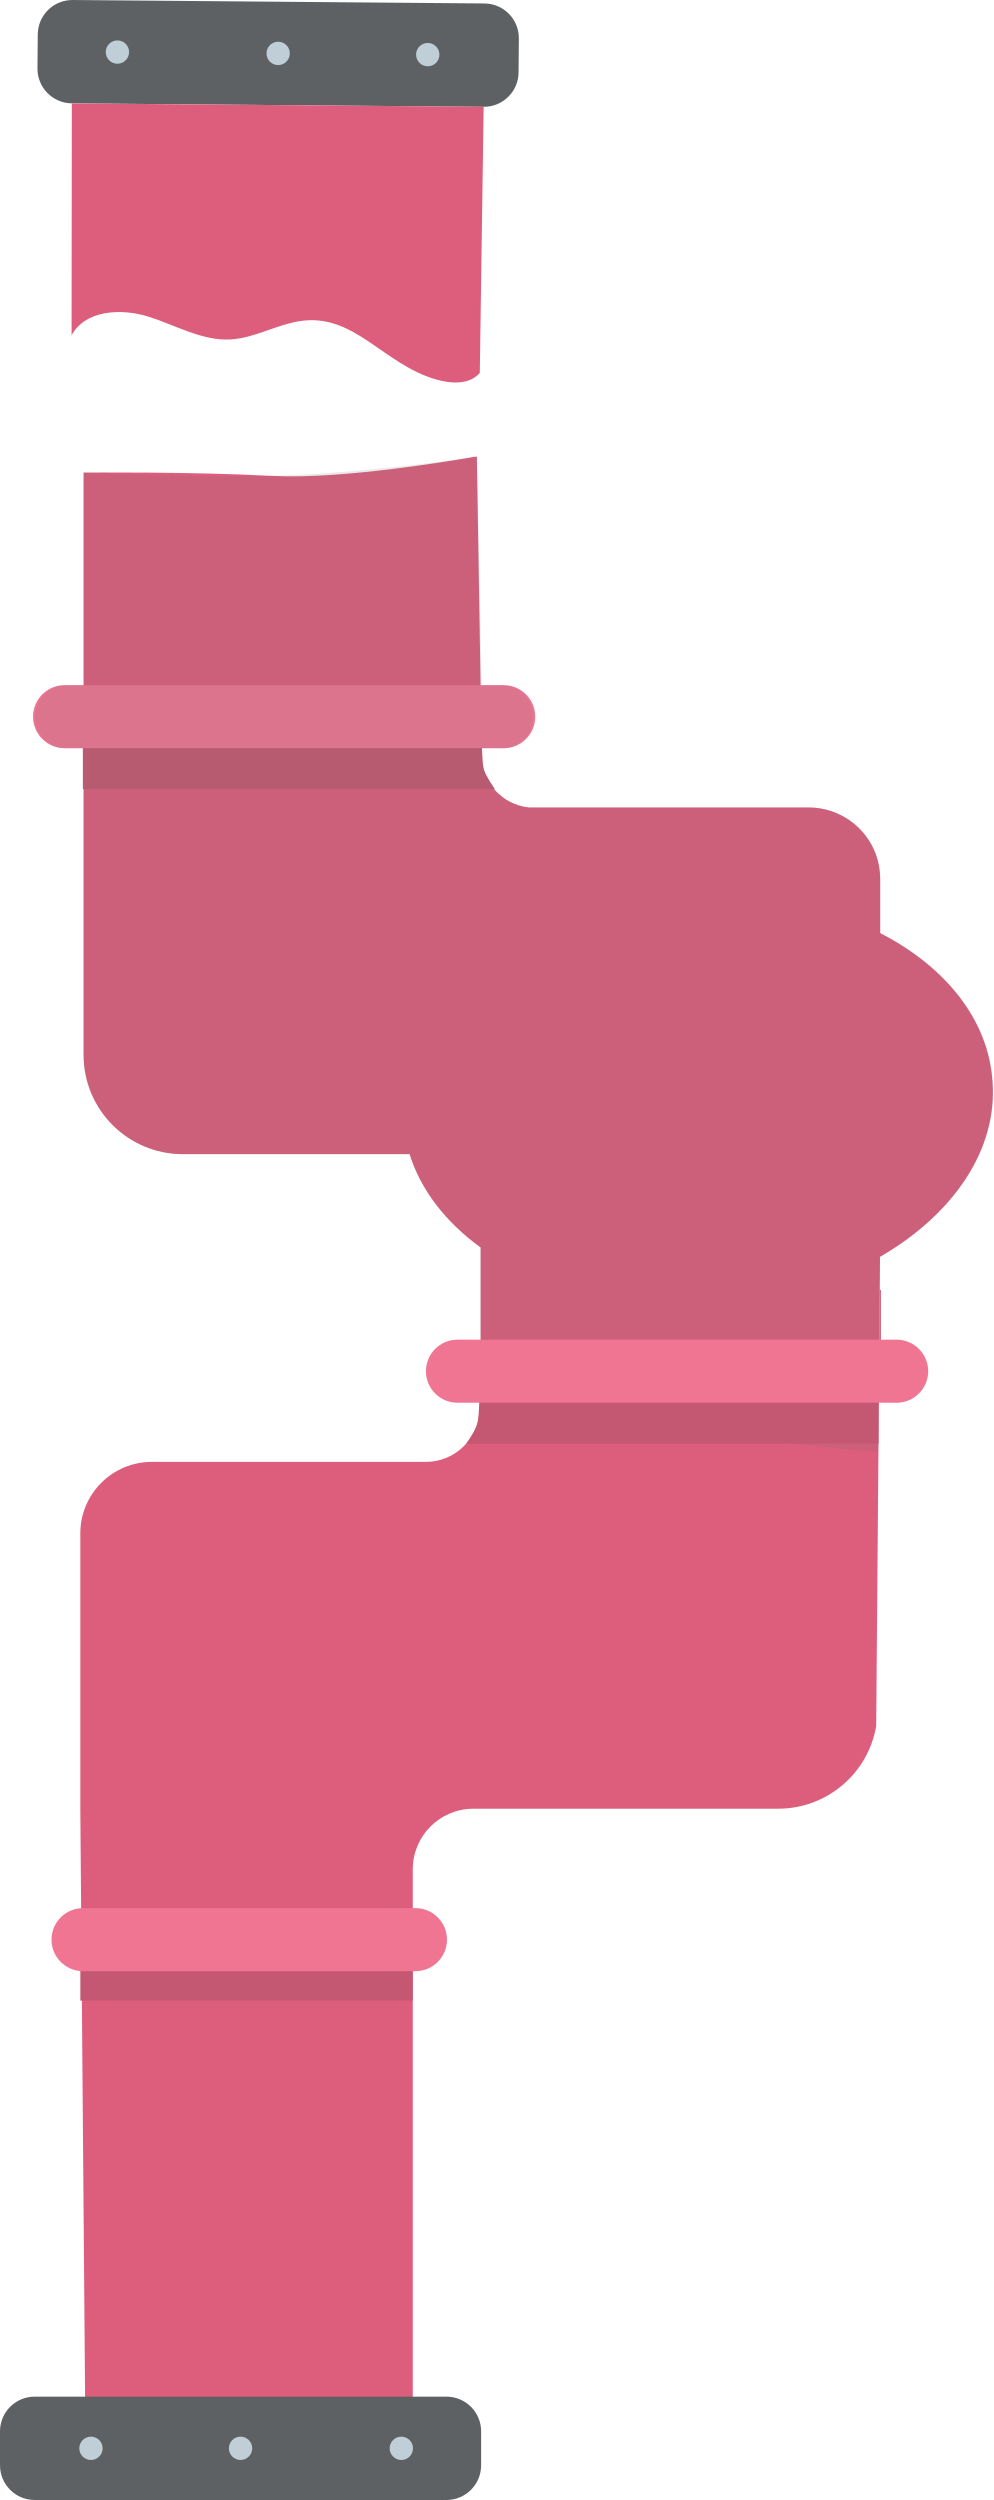
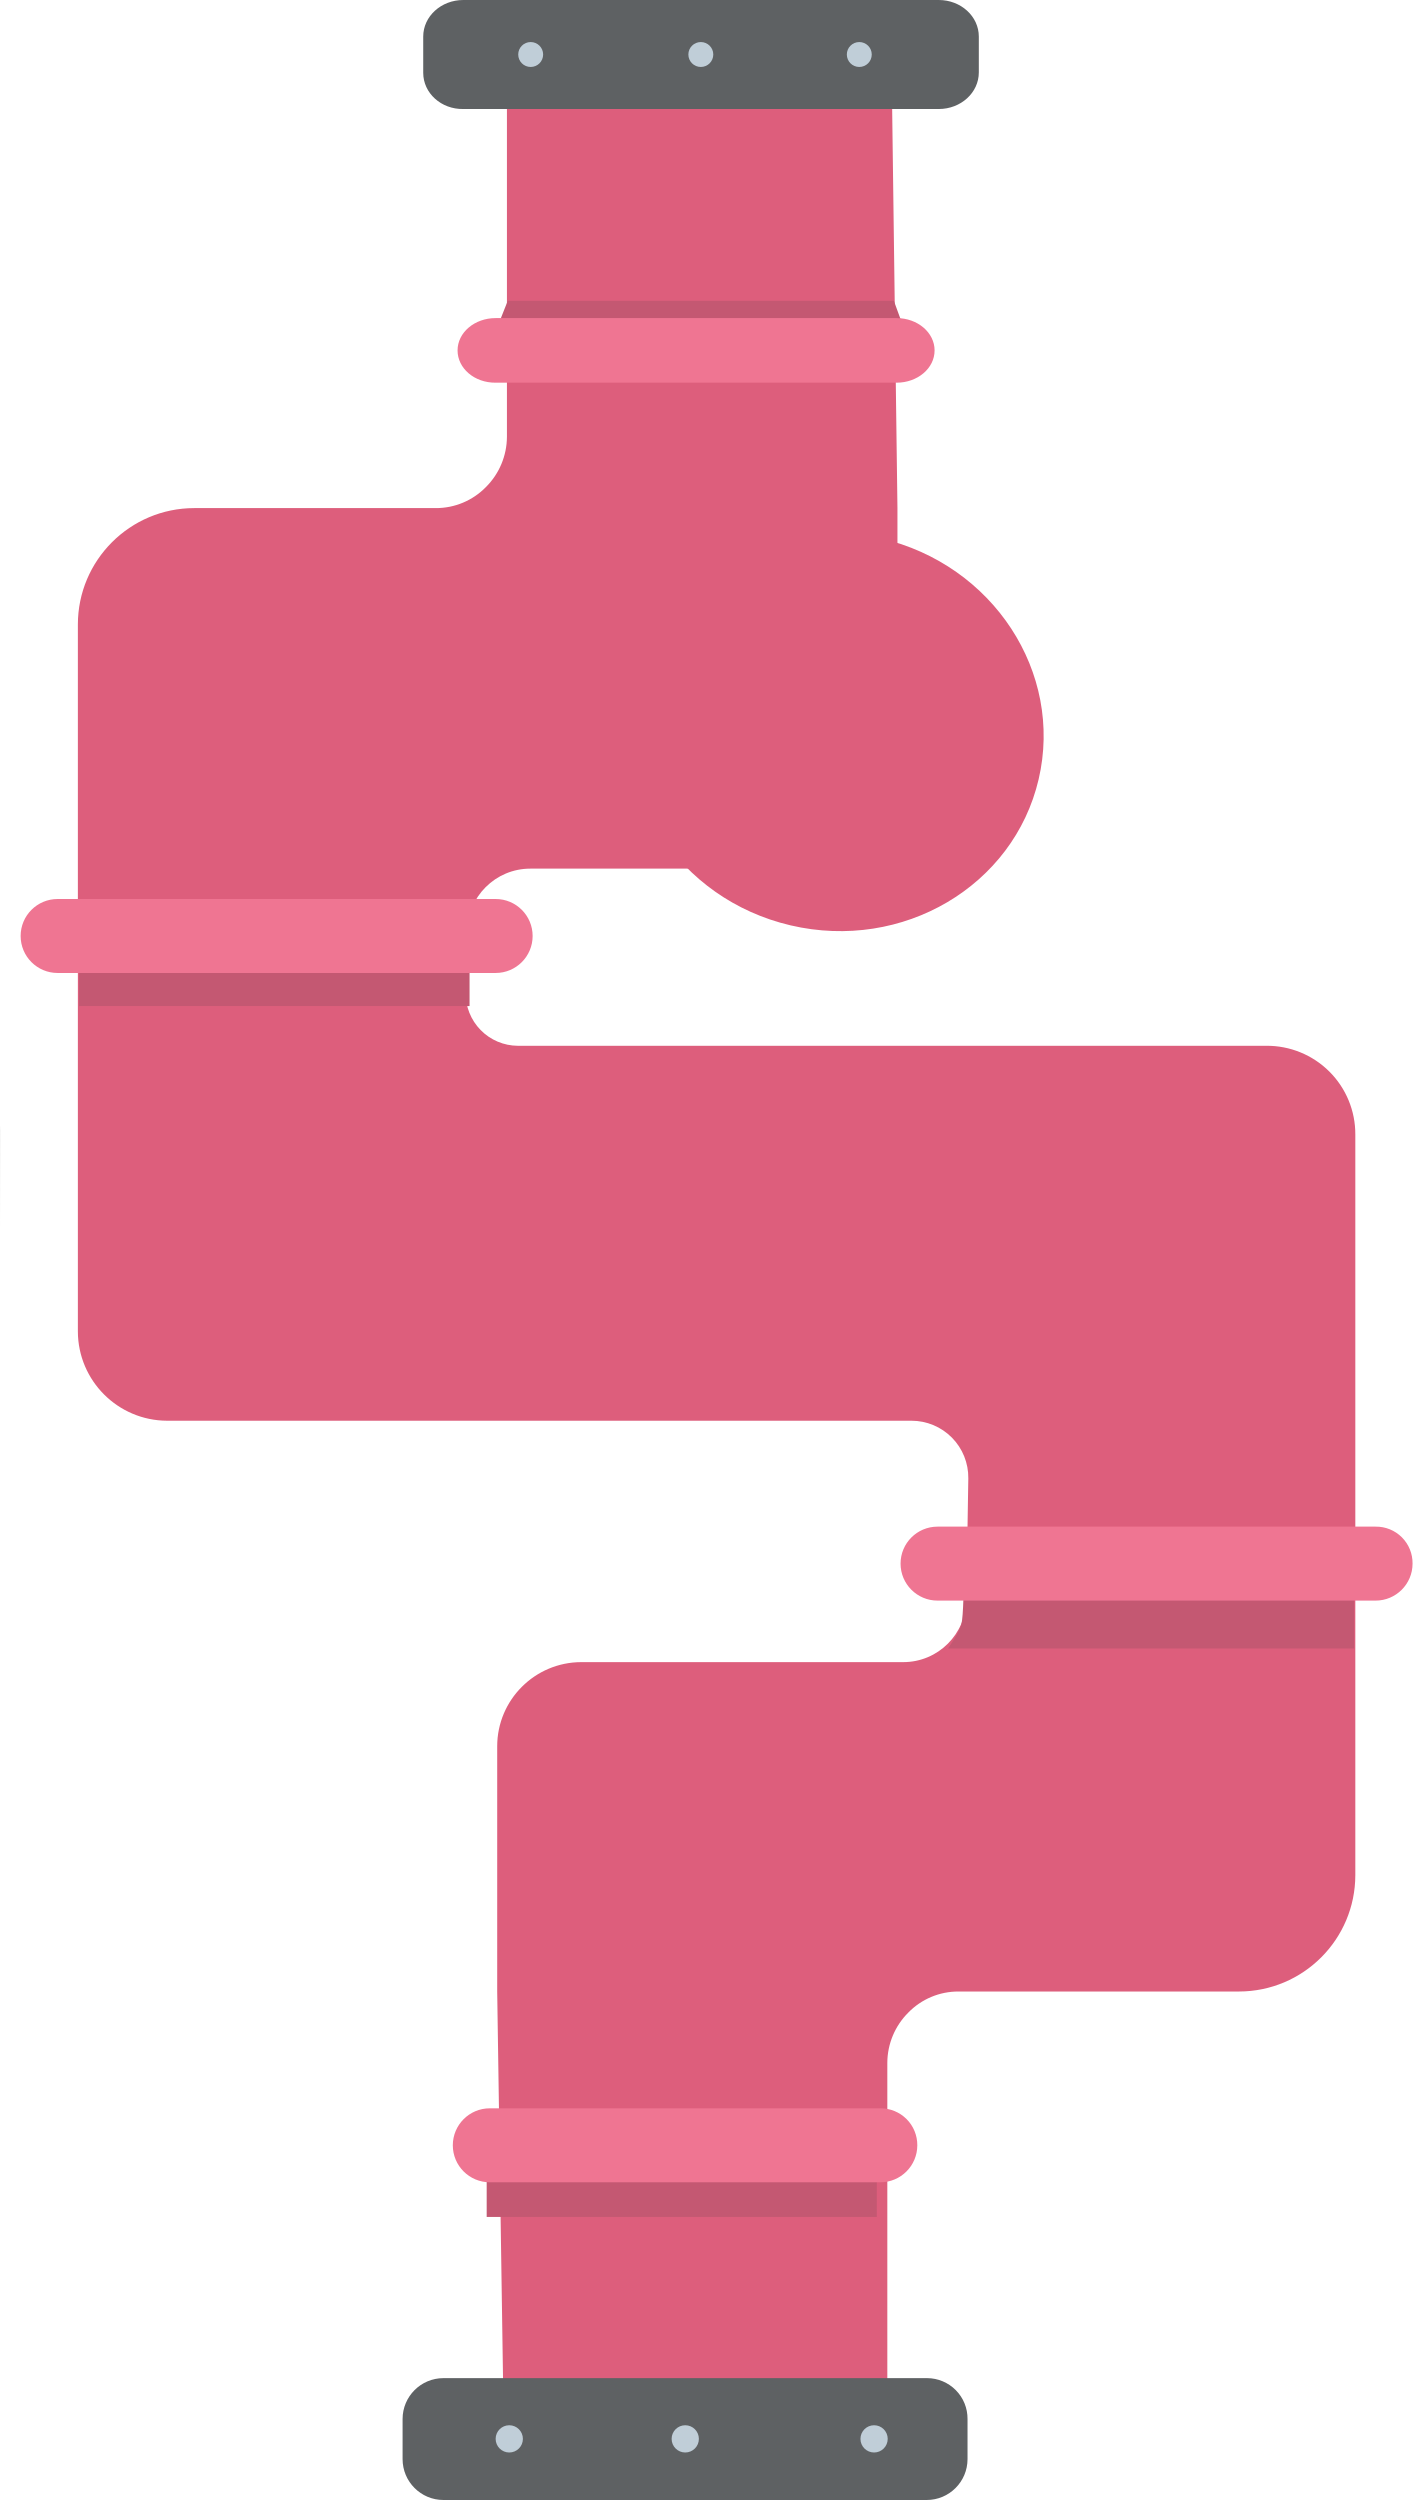
- <svg xmlns="http://www.w3.org/2000/svg" viewBox="0 0 299.69 754.17">
+ <svg xmlns="http://www.w3.org/2000/svg" id="Layer_1" data-name="Layer 1" viewBox="0 0 362.8 642.1">
  <defs>
-     <style>.cls-1{fill:#5e6163;}.cls-2{fill:#c0ced8;}.cls-3{fill:#dd5e7c;}.cls-4{fill:#c45872;}.cls-5{fill:#ef7592;}.cls-6{fill:#6b6b6b;opacity:0.15;}</style>
+     <style>.cls-1{fill:#6b6b6b;isolation:isolate;opacity:0.15;}.cls-2{fill:#dd5e7c;}.cls-3{fill:#5e6163;}.cls-4{fill:#c0ced8;}.cls-5{fill:#c45872;}.cls-6{fill:#ef7592;}</style>
  </defs>
-   <g id="Layer_2" data-name="Layer 2">
-     <g id="pipe">
-       <rect class="cls-1" x="11.34" y="0.52" width="145.14" height="31.18" rx="10.46" transform="translate(0.14 -0.7) rotate(0.48)" />
-       <circle class="cls-2" cx="35.42" cy="15.71" r="3.52" />
-       <circle class="cls-2" cx="83.91" cy="16.11" r="3.52" />
-       <circle class="cls-2" cx="129.04" cy="16.48" r="3.52" />
-       <path class="cls-3" d="M21.59,101.17c4.05-7.63,14.91-8.24,23.15-5.66s16.15,7.34,24.77,6.89C76.72,102,83.26,98,90.38,96.88c16.45-2.6,25.16,13,41.16,17.59,4.53,1.31,10.18,1.64,13.2-2l1.16-80.26-124.23-1Z" />
-       <path class="cls-3" d="M265.47,379.15l-.08,10-.14,16.95-.26,32-.25,30.85-.42,51.75a30,30,0,0,1-29.51,24.93h-92a18.29,18.29,0,0,0-18.29,18.29V745.47L25.74,731.69,24.23,545.62v-83A21.57,21.57,0,0,1,45.8,441h82.68a16.15,16.15,0,0,0,16.08-14.55c.05-.53.08-1.06.08-1.6l.34.05V376.32c-10.48-7.6-18-17.24-21.42-28.15H55.14a29.93,29.93,0,0,1-29.93-29.93V142.56s33-.3,56.61,1h.4c21,1.17,56.11-4.9,61.05-5.78l.1,0,.27,0,.11,0,.1,0,1.12,69,.24,14.41.07,4.62,0,1.72q0,.48,0,1a1.94,1.94,0,0,0,0,.24c0,.25,0,.49.07.73a.19.19,0,0,0,0,.08,3.47,3.47,0,0,0,.06.45,15.77,15.77,0,0,0,.92,3.43l0,.08a.31.31,0,0,0,.05.1,7.86,7.86,0,0,0,.36.84l0,.09c.14.28.28.55.43.82s.22.39.34.58a9.33,9.33,0,0,0,.55.84c.19.28.4.55.61.81a3.09,3.09,0,0,0,.33.39l.06.08a.07.07,0,0,0,0,0c.15.17.3.35.46.51s.47.49.71.71l.49.44a10.15,10.15,0,0,0,.81.66c.3.23.6.44.91.65l.2.12c.3.19.61.38.93.55l.7.35.43.2.54.23a12.82,12.82,0,0,0,1.23.44,4.26,4.26,0,0,0,.54.16,15.4,15.4,0,0,0,2.47.47l.44,0a3.15,3.15,0,0,0,.44,0c.3,0,.6,0,.91,0h82.69a21.64,21.64,0,0,1,20.26,14.15,21.68,21.68,0,0,1,1.3,7.42v16.34c19.59,10.08,32.62,26,33.87,44.71C301,347,287.41,366.44,265.47,379.15Z" />
-       <path class="cls-4" d="M149.3,238.06H25v-17H145.29s0,2.17.1,4.62c.08,2,.19,4.19.39,5.55a0,0,0,0,0,0,0,5,5,0,0,0,.12.7,6.65,6.65,0,0,0,.52,1.33.41.41,0,0,0,0,.08,41.76,41.76,0,0,0,2.71,4.47l.1.13Z" />
-       <polygon class="cls-4" points="265.73 389.12 265.73 406.07 265.26 406.07 265.4 389.12 265.73 389.12" />
-       <rect class="cls-5" x="9.96" y="206.69" width="151.51" height="19.02" rx="9.51" />
-       <path class="cls-6" d="M265.47,379.15l-.08,10-.14,16.95-.26,32L144.64,426.62l-.08-.13c.05-.53.08-1.06.08-1.6l.34.05V376.32c-10.48-7.6-18-17.24-21.42-28.15H55.14a29.93,29.93,0,0,1-29.93-29.93V225.72H19.47a9.52,9.52,0,0,1,0-19h5.74V142.56s32.9,1.55,56.61,1h.11c2.29-.06,4.5-.13,6.58-.23,25.81-1.21,50.69-4.92,54.76-5.54l.1,0a1.76,1.76,0,0,1,.27,0l.11,0,.1,0,1.49,69H152a9.52,9.52,0,0,1,0,19h-6.64v1.72q0,.48,0,1a1.94,1.94,0,0,0,0,.24c0,.25,0,.49.07.73a.19.19,0,0,0,0,.08,3.47,3.47,0,0,0,.06.45,15.77,15.77,0,0,0,.92,3.43l0,.08a.31.31,0,0,0,.05.1q.17.44.36.84l0,.09c.14.28.28.55.43.82s.22.39.34.58a9.33,9.33,0,0,0,.55.84,9.53,9.53,0,0,0,.61.81,3.35,3.35,0,0,0,.39.47.07.07,0,0,0,0,0,5.57,5.57,0,0,0,.46.51c.23.25.47.49.71.71s.32.3.49.44a10.15,10.15,0,0,0,.81.66c.3.23.6.44.91.65l.2.12c.3.19.61.38.93.55l.7.35.43.2.54.23a12.82,12.82,0,0,0,1.23.44l.54.16a15.4,15.4,0,0,0,2.47.47l.44,0a3.15,3.15,0,0,0,.44,0c.3,0,.6,0,.91,0h82.69a21.64,21.64,0,0,1,20.26,14.15,21.68,21.68,0,0,1,1.3,7.42v16.34c19.59,10.08,32.62,26,33.87,44.71C301,347,287.41,366.44,265.47,379.15Z" />
-       <path class="cls-4" d="M140.67,435.5H265v-17H144.68s-.06,8.54-.62,10.9C143.62,431.31,140.67,435.5,140.67,435.5Z" />
-       <rect class="cls-4" x="24.23" y="586.56" width="100.25" height="16.96" transform="translate(148.72 1190.08) rotate(-180)" />
-       <rect class="cls-1" y="722.99" width="145.14" height="31.18" rx="10.46" transform="translate(145.14 1477.16) rotate(-180)" />
-       <circle class="cls-2" cx="121.07" cy="738.58" r="3.52" />
-       <circle class="cls-2" cx="72.57" cy="738.58" r="3.52" />
-       <circle class="cls-2" cx="27.44" cy="738.58" r="3.52" />
-       <rect class="cls-5" x="128.49" y="404.14" width="151.51" height="19.02" rx="9.51" transform="translate(408.49 827.3) rotate(180)" />
-       <rect class="cls-5" x="15.53" y="575.62" width="119.3" height="19.02" rx="9.51" transform="translate(150.37 1170.26) rotate(-180)" />
-     </g>
-   </g>
+   <path class="cls-1" d="M20.9,289.1l-.1,27V291.3A16.2,16.2,0,0,1,20.9,289.1Z" transform="translate(-20.8)" />
+   <path class="cls-2" d="M368.9,291.4V481.6A29.92,29.92,0,0,1,339,511.5H267a17.9,17.9,0,0,0-12.9,5.4,18.31,18.31,0,0,0-5.4,12.9v95L150,611l-1.5-99.5v-63a21.64,21.64,0,0,1,21.6-21.6h82.7A16.2,16.2,0,0,0,269,410.7l.5-31a14.6,14.6,0,0,0-14.6-14.8H63.7A23,23,0,0,1,40.8,342V160.4a29.92,29.92,0,0,1,29.9-29.9h62a17.9,17.9,0,0,0,12.9-5.4,18.31,18.31,0,0,0,5.4-12.9v-95h98.8l1.5,113.3v71a21.64,21.64,0,0,1-21.6,21.6H157a16.2,16.2,0,0,0-16.2,16.2l-.4,15.6a13.47,13.47,0,0,0,13.4,13.7H346A22.69,22.69,0,0,1,368.9,291.4Z" transform="translate(-20.8)" />
+   <path class="cls-3" d="M129.5,18.7V9.4c0-5.2,4.6-9.4,10.3-9.4H261.9c5.7,0,10.3,4.2,10.3,9.4v9.2c0,5.2-4.6,9.4-10.3,9.4H139.8C134.1,28.1,129.5,23.9,129.5,18.7Z" transform="translate(-20.8)" />
+   <circle class="cls-4" cx="136.3" cy="14" r="3.2" />
+   <circle class="cls-4" cx="180" cy="14" r="3.2" />
+   <circle class="cls-4" cx="220.7" cy="14" r="3.2" />
+   <path class="cls-5" d="M141.4,258.4H41.1v-17H141.4Z" transform="translate(-20.8)" />
+   <path class="cls-6" d="M26.1,240.4h0a9.5,9.5,0,0,1,9.5-9.5H148.1a9.5,9.5,0,0,1,9.5,9.5h0a9.5,9.5,0,0,1-9.5,9.5H35.6A9.5,9.5,0,0,1,26.1,240.4Z" transform="translate(-20.8)" />
+   <rect class="cls-5" x="125" y="552.4" width="100.2" height="17" />
+   <path class="cls-3" d="M269.3,621.3v10.3a10.5,10.5,0,0,1-10.5,10.5H134.7a10.5,10.5,0,0,1-10.5-10.5V621.3a10.5,10.5,0,0,1,10.5-10.5H258.9A10.41,10.41,0,0,1,269.3,621.3Z" transform="translate(-20.8)" />
+   <circle class="cls-4" cx="224.5" cy="626.4" r="3.5" />
+   <circle class="cls-4" cx="176" cy="626.4" r="3.5" />
+   <circle class="cls-4" cx="130.8" cy="626.4" r="3.5" />
+   <path class="cls-6" d="M256.4,551h0a9.5,9.5,0,0,1-9.5,9.5H146.6a9.5,9.5,0,0,1-9.5-9.5h0a9.5,9.5,0,0,1,9.5-9.5H246.9A9.43,9.43,0,0,1,256.4,551Z" transform="translate(-20.8)" />
+   <path class="cls-5" d="M267.7,417.3c.6-2.4.6-10.9.6-10.9H368.6v17H264.3S267.2,419.2,267.7,417.3Z" transform="translate(-20.8)" />
+   <path class="cls-6" d="M383.6,401.6h0a9.5,9.5,0,0,1-9.5,9.5H261.6a9.5,9.5,0,0,1-9.5-9.5h0a9.5,9.5,0,0,1,9.5-9.5H374.1A9.37,9.37,0,0,1,383.6,401.6Z" transform="translate(-20.8)" />
+   <ellipse class="cls-2" cx="235.5" cy="187.99" rx="51.03" ry="53.48" transform="translate(-21.95 374.54) rotate(-76.85)" />
+   <polygon class="cls-5" points="130.41 77.26 229.58 77.26 233.69 88.54 125.94 88.54 130.41 77.26" />
+   <path class="cls-6" d="M138.32,90h0c0-4.63,4.42-8.3,9.76-8.3h103c5.45,0,9.76,3.76,9.76,8.3h0c0,4.63-4.41,8.29-9.76,8.29h-103C142.63,98.33,138.32,94.58,138.32,90Z" transform="translate(-20.8)" />
</svg>
